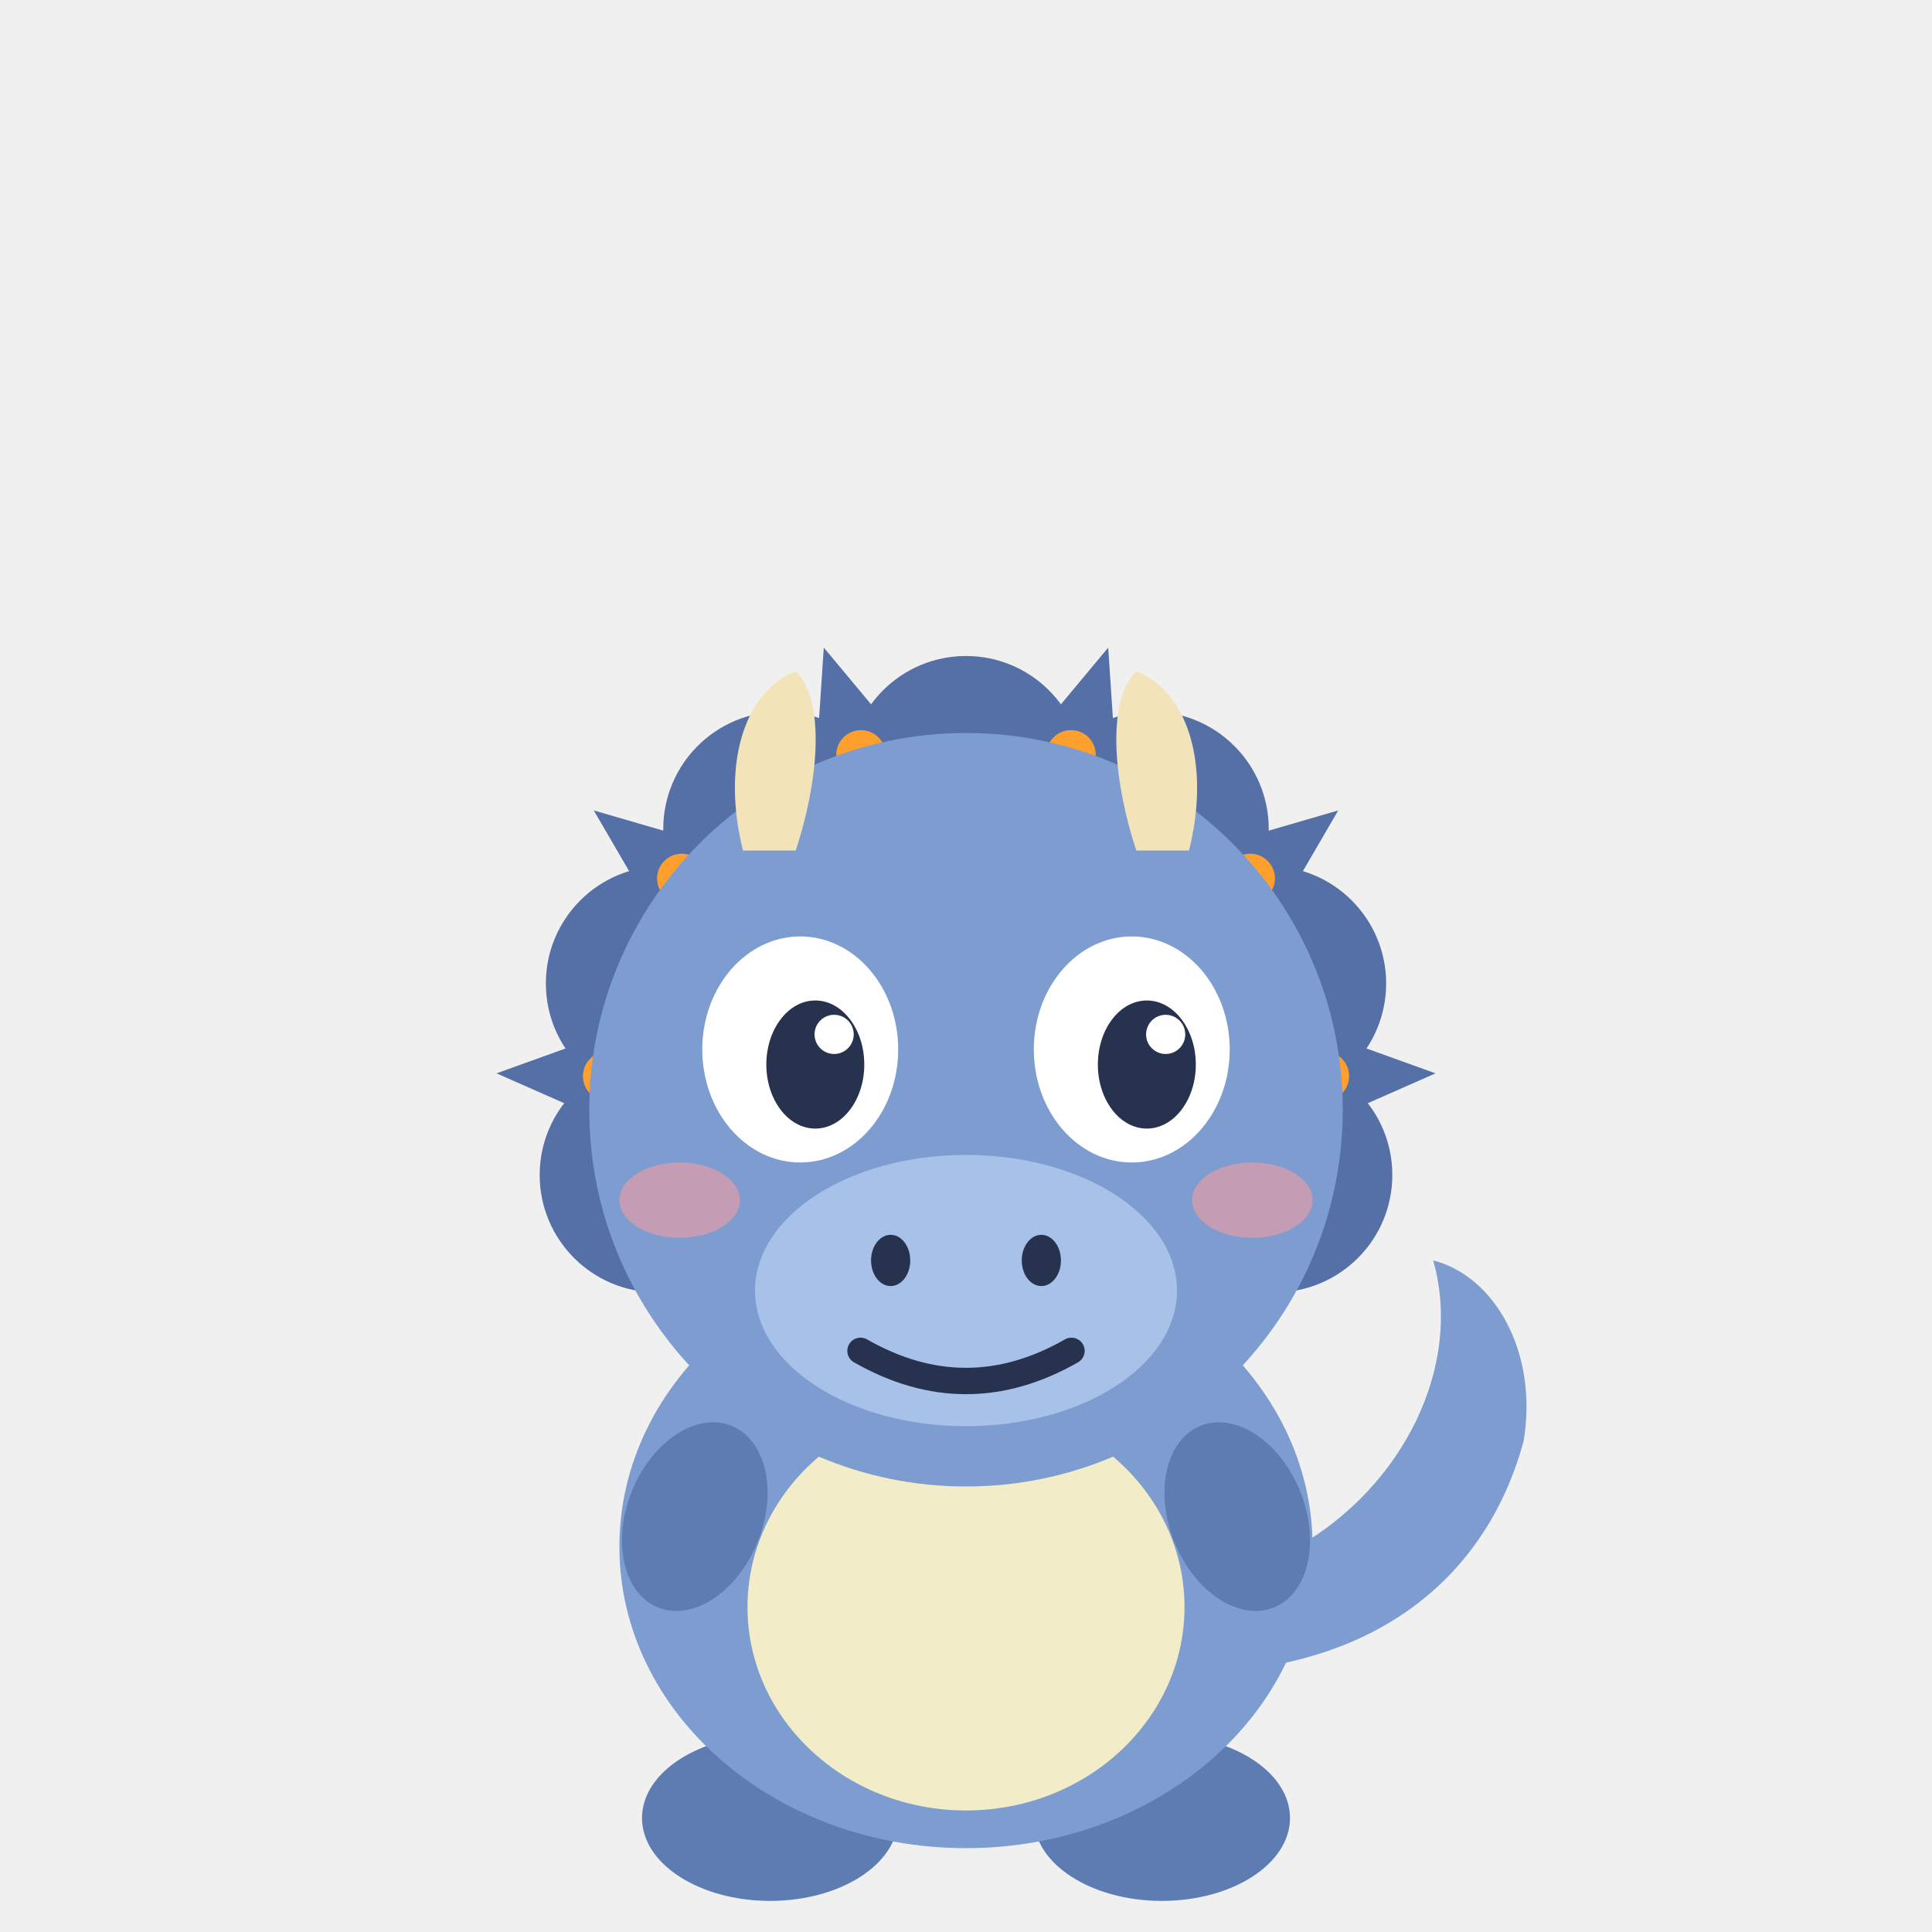
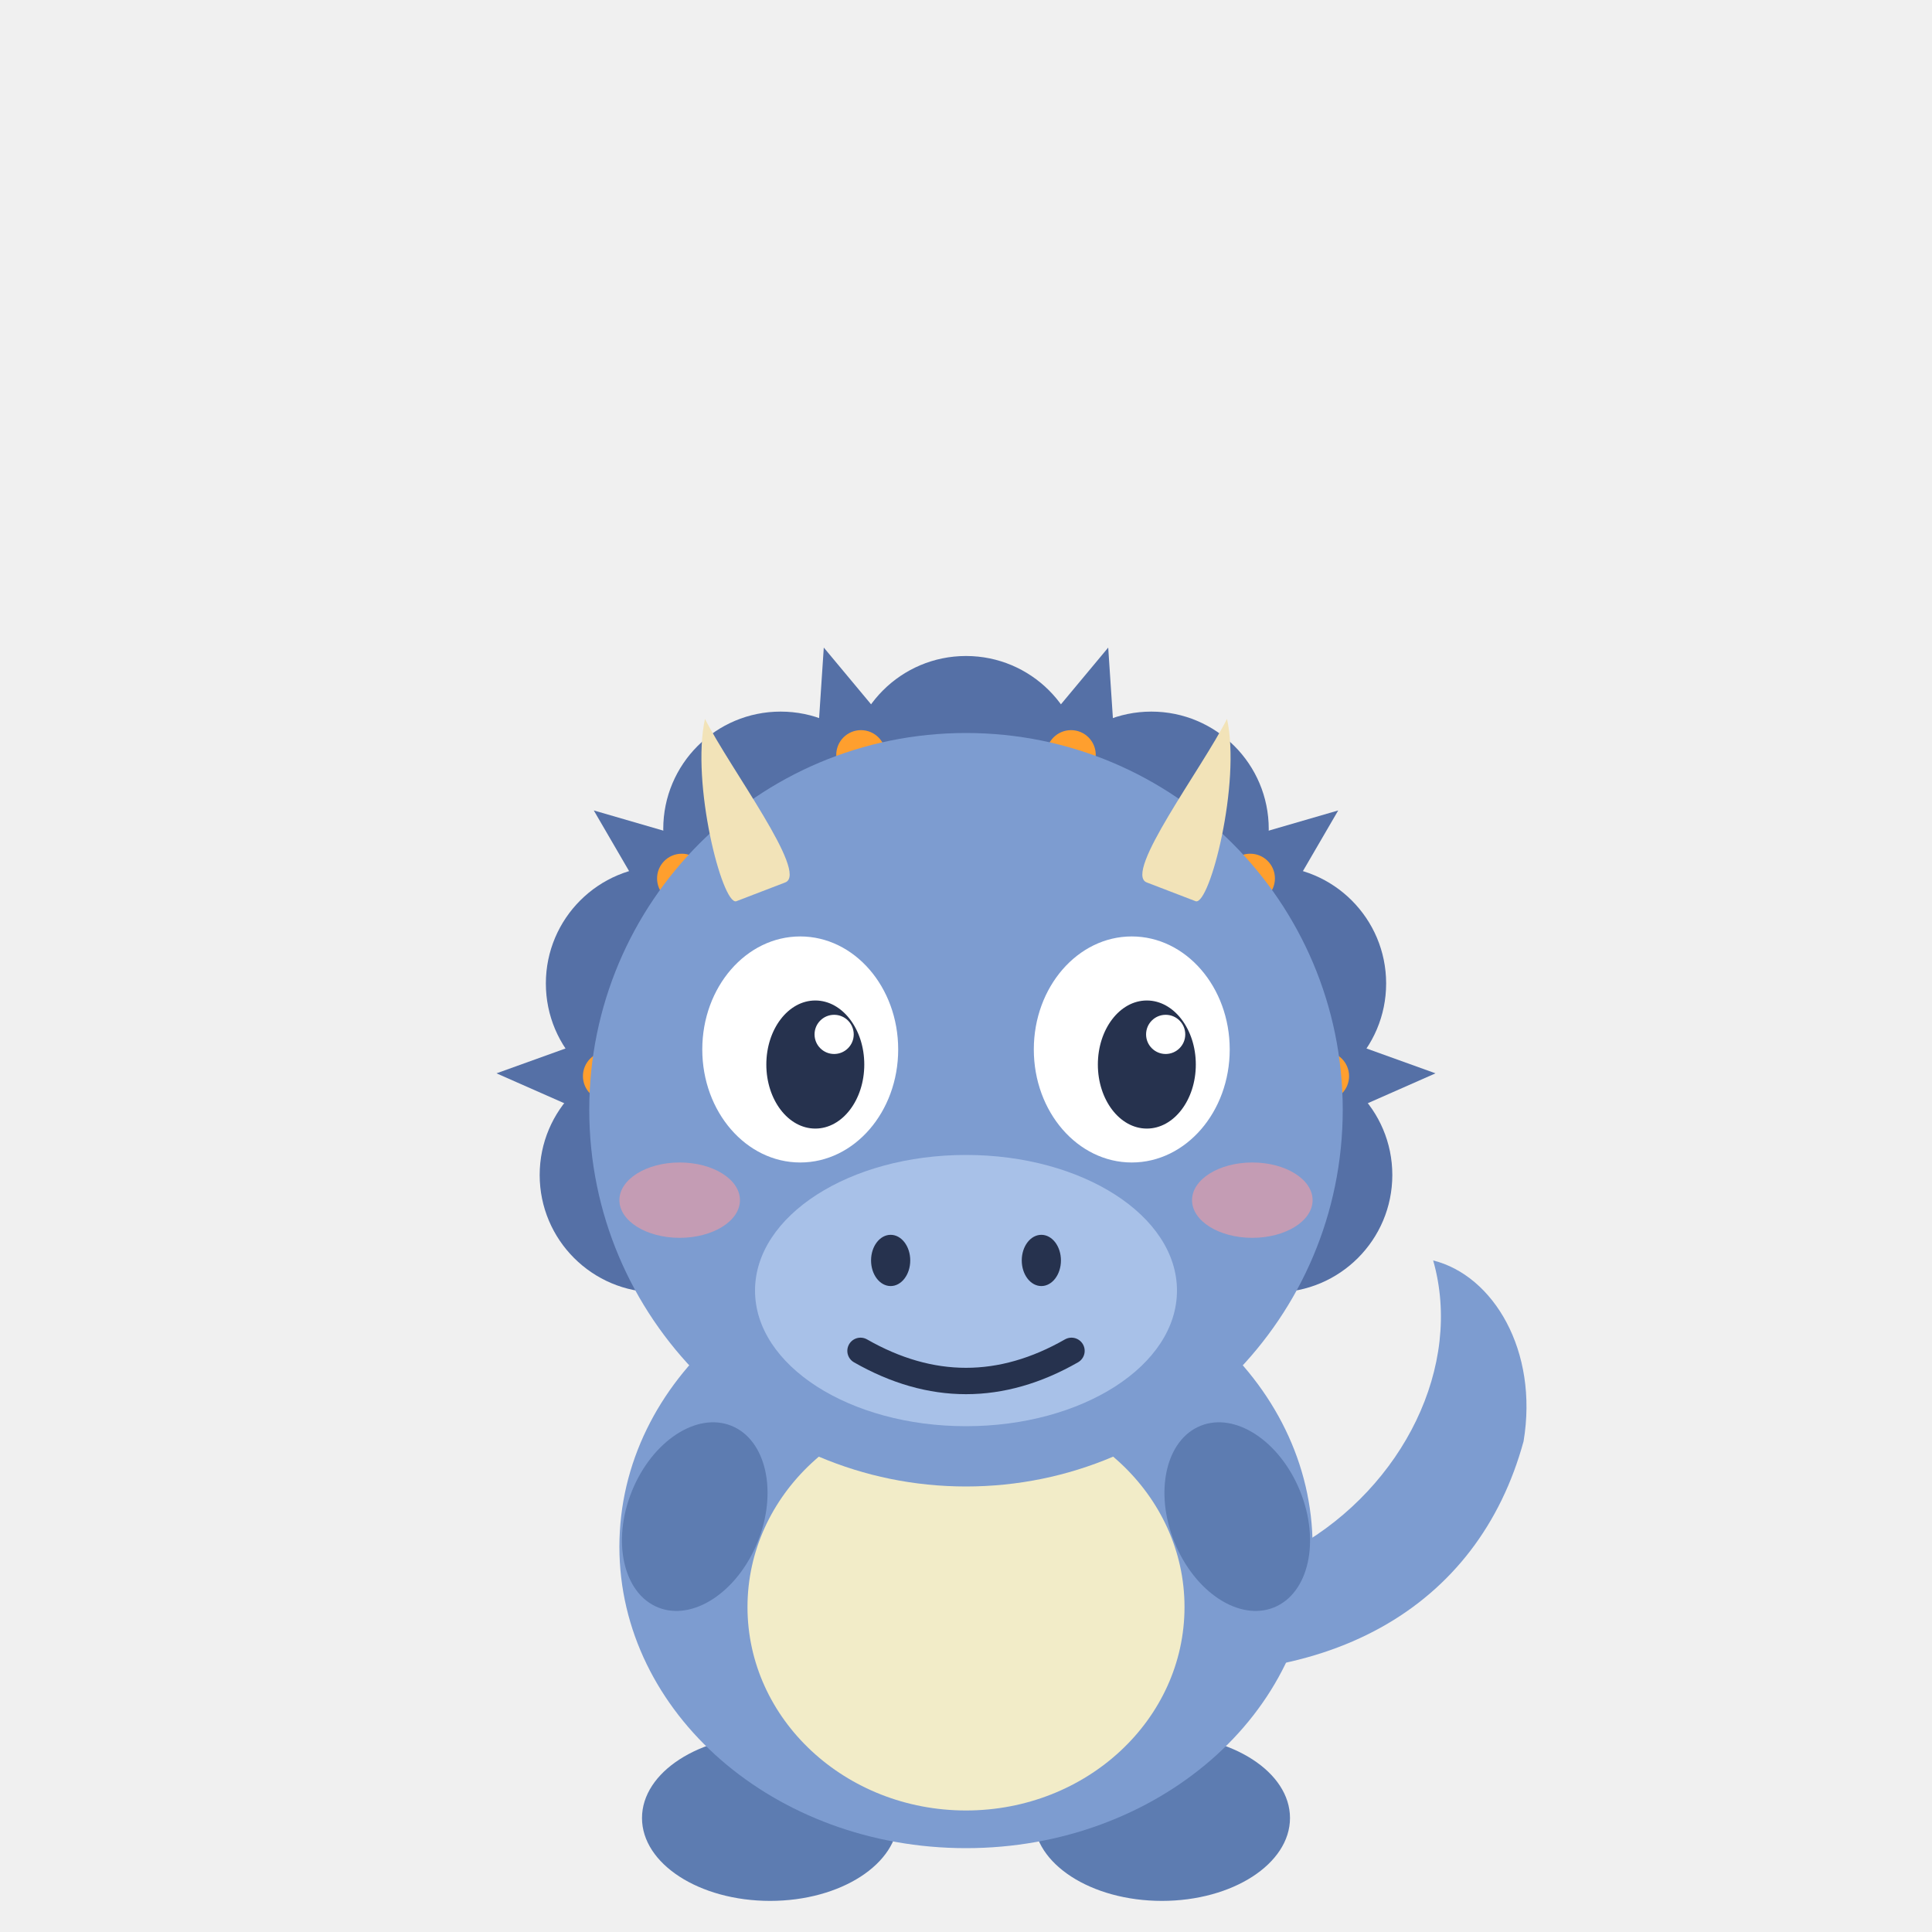
<svg xmlns="http://www.w3.org/2000/svg" viewBox="0 0 200 200" width="200" height="200">
  <g id="pet" transform="translate(100,196) scale(0.78) translate(-100,-196)">
    <path id="tail" d="M118,166 C148,170 168,158 174,136 C176,124 170,114 162,112 C166,126 158,142 144,150 C134,156 124,158 116,156 Z" fill="#7d9cd0" />
    <ellipse id="footL" cx="74" cy="186" rx="17" ry="11" fill="#5d7cb1" />
    <ellipse id="footR" cx="126" cy="186" rx="17" ry="11" fill="#5d7cb1" />
    <g id="frill" transform="translate(100,90) scale(0.82) translate(-100,-90)">
      <g transform="translate(37,87) rotate(-88)">
        <path d="M-6,2 L0,-13 L6,2 Z" fill="#5570a6" />
      </g>
      <g transform="translate(50,52) rotate(-52)">
        <path d="M-6,2 L0,-13 L6,2 Z" fill="#5570a6" />
      </g>
      <g transform="translate(81,30) rotate(-18)">
        <path d="M-6,2 L0,-13 L6,2 Z" fill="#5570a6" />
      </g>
      <g transform="translate(119,30) rotate(18)">
        <path d="M-6,2 L0,-13 L6,2 Z" fill="#5570a6" />
      </g>
      <g transform="translate(150,52) rotate(52)">
        <path d="M-6,2 L0,-13 L6,2 Z" fill="#5570a6" />
      </g>
      <g transform="translate(163,87) rotate(88)">
        <path d="M-6,2 L0,-13 L6,2 Z" fill="#5570a6" />
      </g>
      <circle cx="50" cy="103" r="19" fill="#5570a6" />
      <circle cx="51" cy="72" r="19" fill="#5570a6" />
      <circle cx="70" cy="47" r="19" fill="#5570a6" />
      <circle cx="100" cy="38" r="19" fill="#5570a6" />
      <circle cx="130" cy="47" r="19" fill="#5570a6" />
      <circle cx="149" cy="72" r="19" fill="#5570a6" />
      <circle cx="150" cy="103" r="19" fill="#5570a6" />
      <circle cx="42" cy="87" r="4" fill="#ff9f2e" />
      <circle cx="54" cy="55" r="4" fill="#ff9f2e" />
      <circle cx="83" cy="35" r="4" fill="#ff9f2e" />
      <circle cx="117" cy="35" r="4" fill="#ff9f2e" />
      <circle cx="146" cy="55" r="4" fill="#ff9f2e" />
      <circle cx="158" cy="87" r="4" fill="#ff9f2e" />
    </g>
    <ellipse id="body" cx="100" cy="150" rx="46" ry="40" fill="#7d9cd0" />
    <ellipse id="belly" cx="100" cy="158" rx="29" ry="27" fill="#f2ecc8" />
    <circle cx="63" cy="144" r="4.5" fill="#5d7cb1" id="bodyDotL" />
    <circle cx="137" cy="144" r="4.5" fill="#5d7cb1" id="bodyDotR" />
    <ellipse id="armL" cx="64" cy="146" rx="9" ry="13" transform="rotate(22 64 146)" fill="#5d7cb1" />
    <ellipse id="armR" cx="136" cy="146" rx="9" ry="13" transform="rotate(-22 136 146)" fill="#5d7cb1" />
    <circle id="head" cx="100" cy="92" r="50" fill="#7d9cd0" />
-     <g id="hornL" transform="translate(76,52) scale(0.7) translate(-76,-52)">
-       <path d="M68,60 C64,44 68,30 78,26 C84,32 82,48 78,60 Z" fill="#f2e3b8" />
+     <g id="hornL" transform="translate(73,62) scale(0.5833) translate(-73,-62)">
+       <path d="M67.0,66.0 C63.8,66.8 56.7,39.1 59.9,24.5 C65.6,35.8 83.5,59.5 78.2,61.7 Z" fill="#f2e3b8" />
    </g>
-     <g id="hornR" transform="translate(124,52) scale(0.7) translate(-124,-52)">
-       <path d="M132,60 C136,44 132,30 122,26 C116,32 118,48 122,60 Z" fill="#f2e3b8" />
+     <g id="hornR" transform="translate(127,62) scale(0.5833) translate(-127,-62)">
+       <path d="M133.0,66.0 C136.2,66.8 143.3,39.1 140.1,24.5 C134.4,35.8 116.5,59.5 121.8,61.7 Z" fill="#f2e3b8" />
    </g>
    <ellipse id="muzzle" cx="100" cy="116" rx="28" ry="18" fill="#a8c1e8" />
    <ellipse cx="90" cy="112" rx="2.6" ry="3.4" fill="#26324e" />
    <ellipse cx="110" cy="112" rx="2.6" ry="3.4" fill="#26324e" />
    <path id="mouth" d="M86,124 Q100,132 114,124" fill="none" stroke="#26324e" stroke-width="3.5" stroke-linecap="round" />
    <g id="eyeL">
      <ellipse cx="78" cy="84" rx="13.0" ry="15.0" fill="#ffffff" />
      <ellipse cx="80" cy="86" rx="6.5" ry="8.5" fill="#26324e" />
      <circle cx="82.5" cy="82" r="2.6" fill="#ffffff" />
    </g>
    <g id="eyeR">
      <ellipse cx="122" cy="84" rx="13.0" ry="15.0" fill="#ffffff" />
      <ellipse cx="124" cy="86" rx="6.5" ry="8.5" fill="#26324e" />
      <circle cx="126.5" cy="82" r="2.6" fill="#ffffff" />
    </g>
    <ellipse id="cheekL" cx="62" cy="104" rx="8" ry="5" fill="#ff9c9c" opacity="0.55" />
    <ellipse id="cheekR" cx="138" cy="104" rx="8" ry="5" fill="#ff9c9c" opacity="0.55" />
  </g>
</svg>
